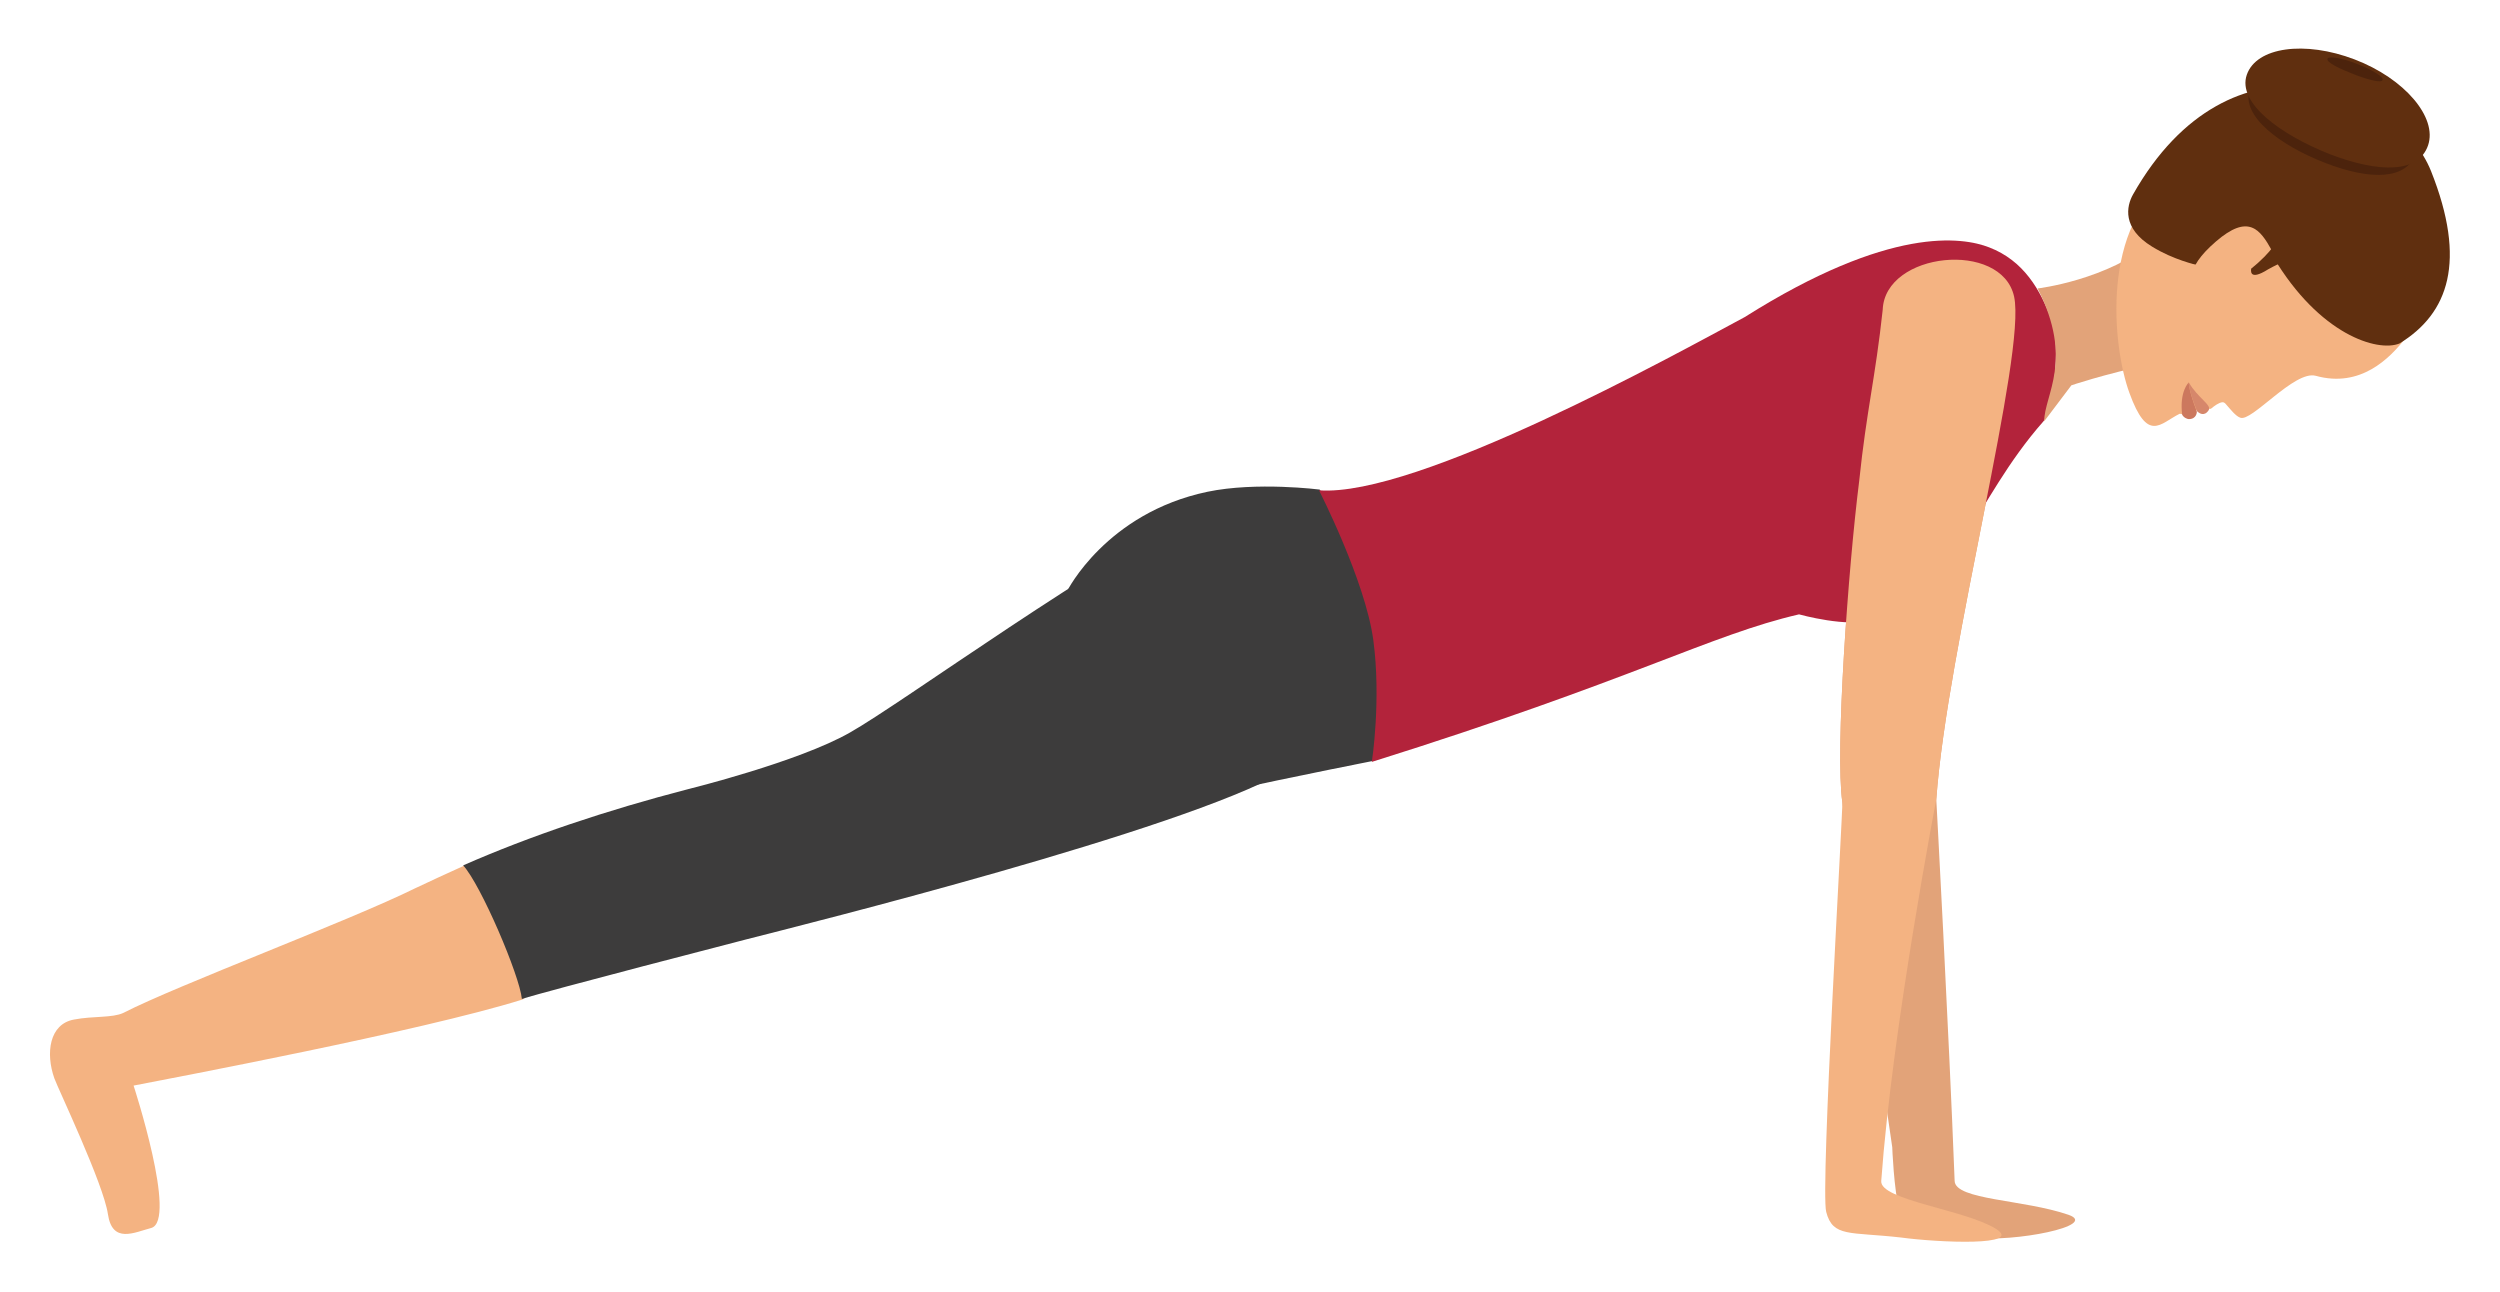
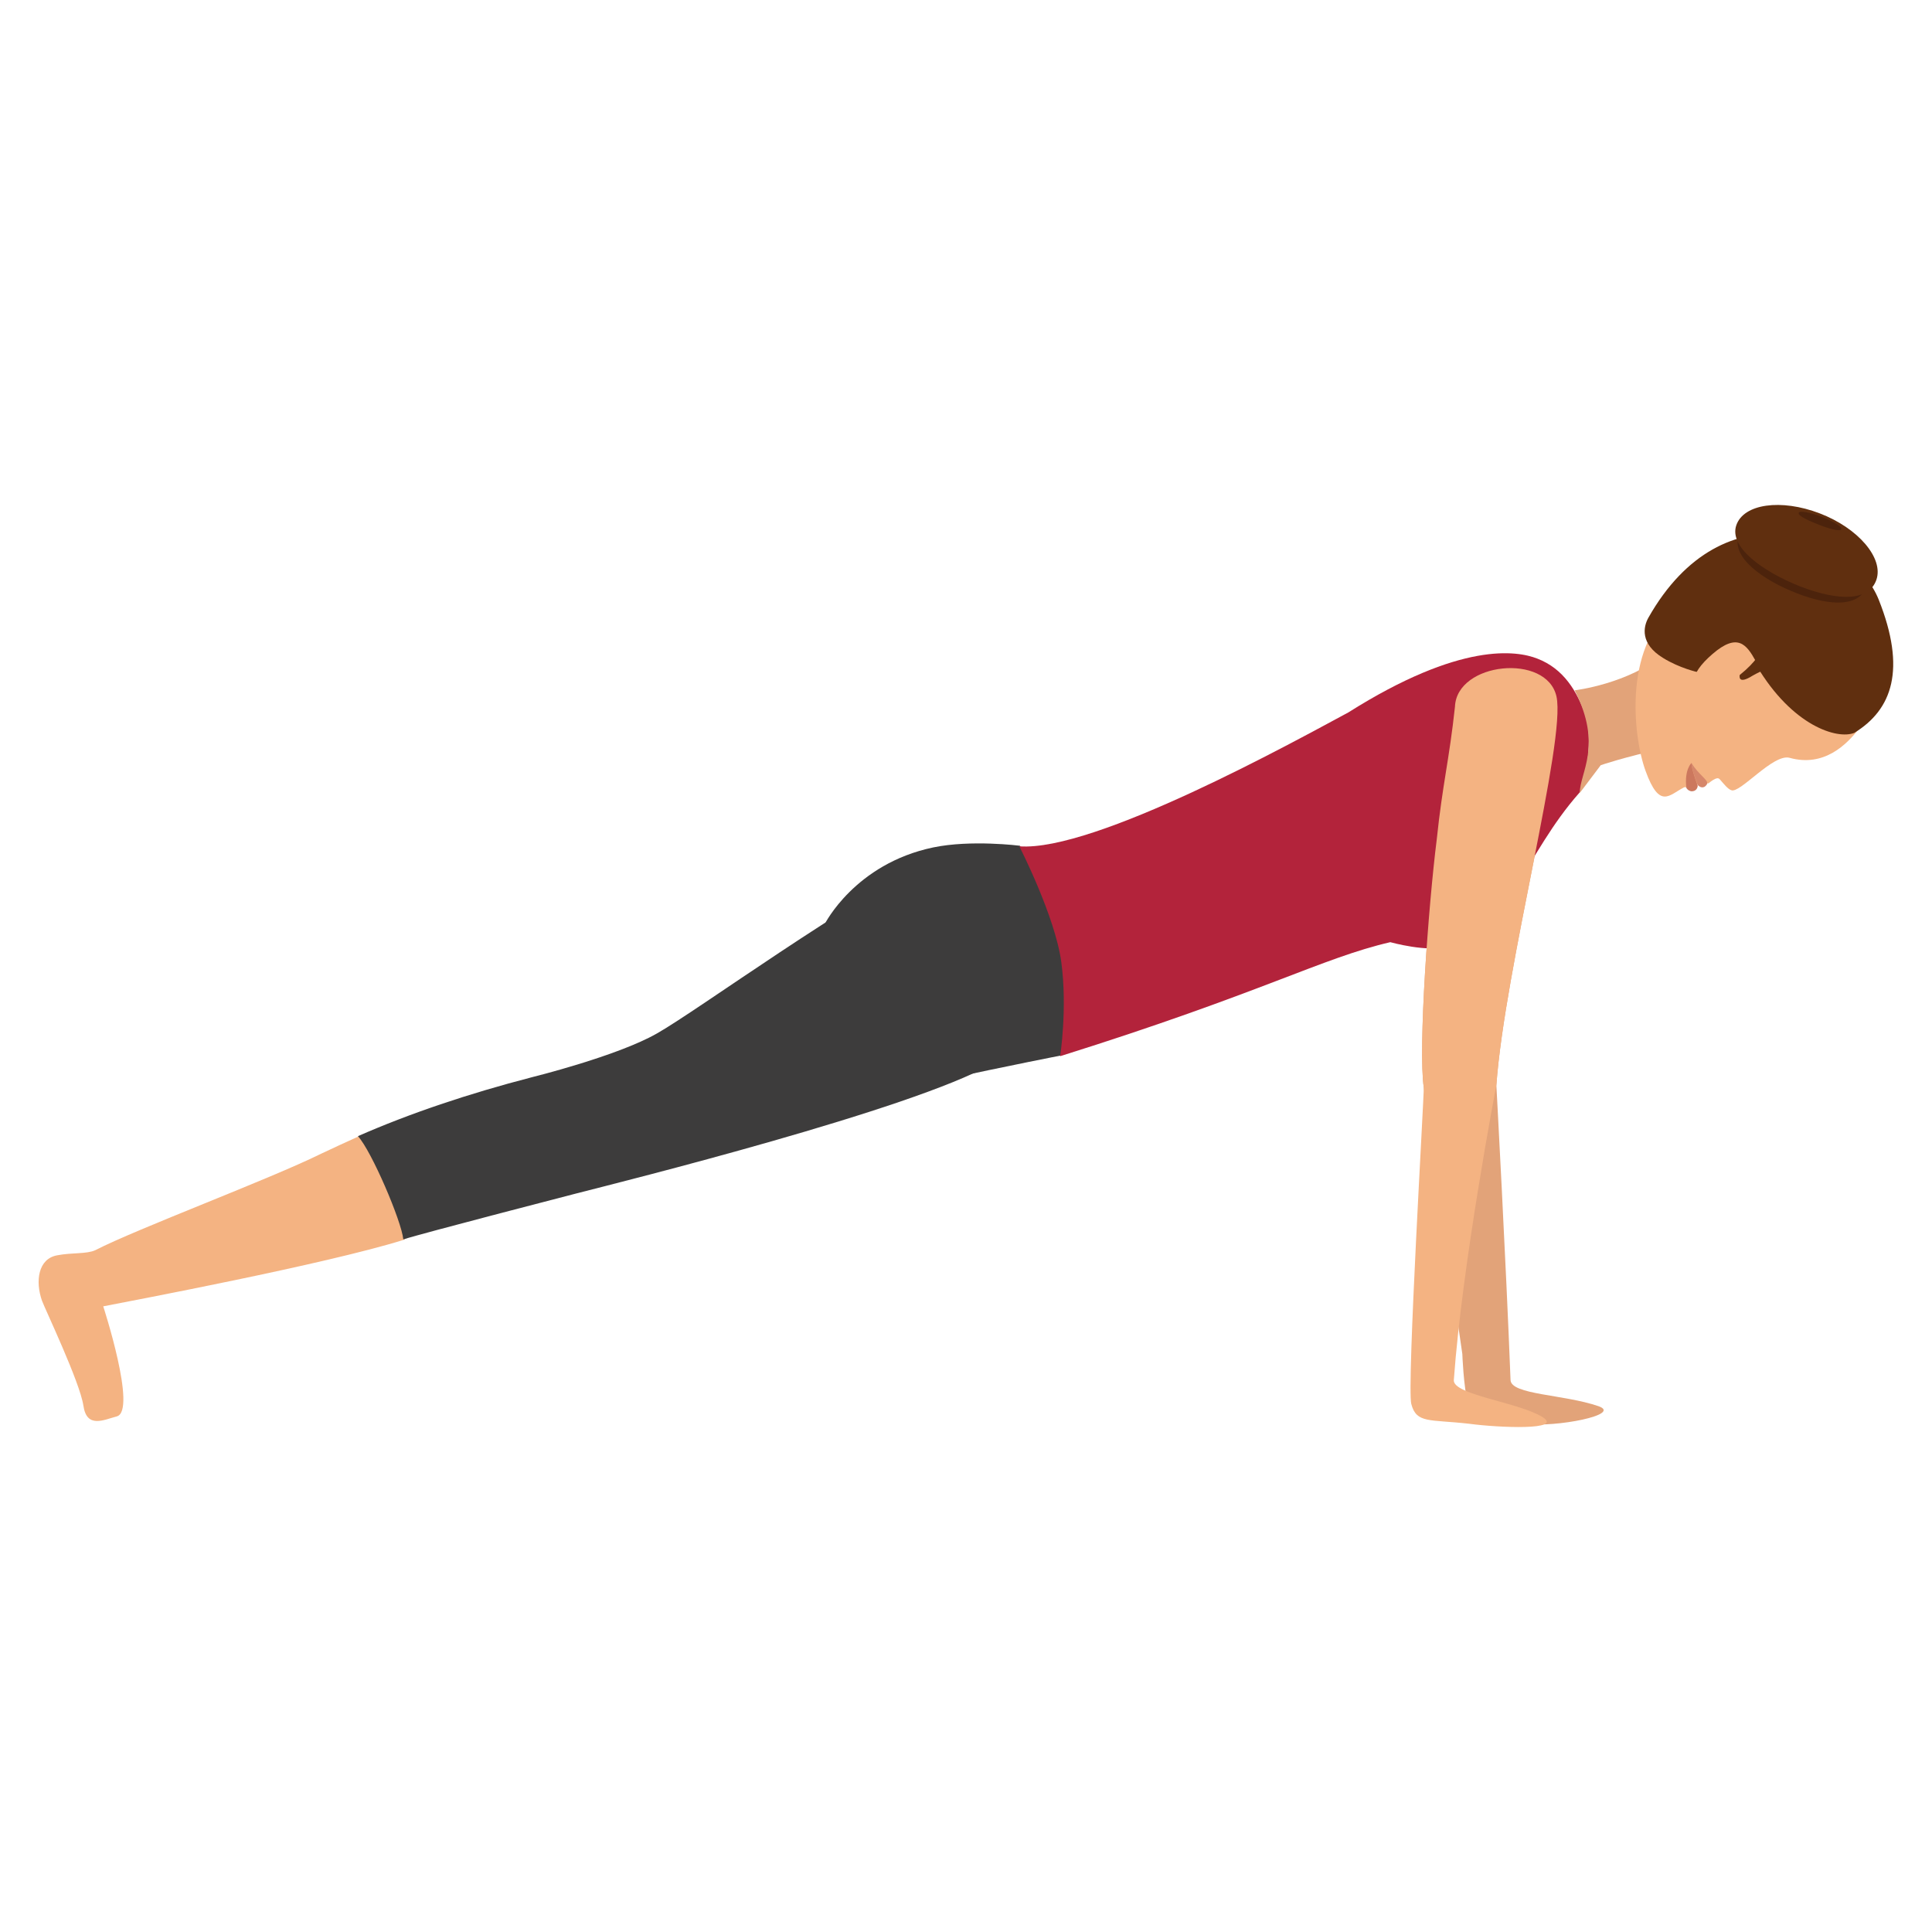
- <svg xmlns="http://www.w3.org/2000/svg" viewBox="77.8 160.2 340.6 175.9">
+ <svg xmlns="http://www.w3.org/2000/svg" viewBox="77.8 77.8 340.6 340.6">
  <path fill="#e2a379" d="M359.6 325.7c-6.1-2.1-15.4-2-15.5-4.6-.8-20.8-2.5-52-2.5-52 1.5-20.7 12.3-60.7 10.6-68.5-1.7-7.7-17.6-6.1-17.9 1.8-1 9.3-2.2 13.7-3.2 23.3-1.5 11.9-3.3 36.9-2.3 43.8 .1 .9 6.8 47 6.8 47s.2 5.7 1 8.8c.9 3.5 3.2 2.7 10.2 3.5C352 329.5 363.9 327.2 359.6 325.7z" />
  <path fill="#3d3c3c" d="M257.6 226.9c0 0-8.6-1.1-15.3 .3-13.8 2.9-19.1 13.5-19.1 13.5s4.1 31.4 11.1 29.7c13.3-3.1 23.9-5.2 30.4-6.5 4.4-.9 2.4-22.3 2.4-22.3L257.6 226.9z" />
  <path fill="#b3233b" d="M332.9 244.6c11.6-4.1 13.6-16 23.3-27 1.2-1.4 2.5-10.1 1.1-13.8-1.5-4.1-3.8-8.1-8.5-9.9-3.6-1.4-13.5-3-33.3 9.5-9.5 5.1-44.7 24.6-58 23.6 0 0 6.3 12.3 7.4 20.4 1.1 8.2-.2 16.6-.2 16.6 35.7-11.2 46.1-17.3 58.2-20.1C322.9 243.9 329.7 245.8 332.9 244.6z" />
  <path fill="#f4b382" d="M349.7 327.6c-4.2-2.6-15.8-3.9-15.6-6.5 1.5-20.8 7.5-52 7.5-52 1.5-20.7 12.3-60.7 10.6-68.5-1.7-7.7-17.6-6.1-17.9 1.8-1 9.3-2.2 13.7-3.2 23.3-1.5 11.9-3.3 36.9-2.3 43.8 .1 .9-3 52.7-2.2 55.8 .9 3.5 3.2 2.7 10.2 3.5C342 329.5 353.6 330 349.7 327.6z" />
  <path fill="#e2a379" d="M360 212.7c0 0 4-1.4 11.3-3V193c-6.4 5.4-15.9 6.5-15.9 6.5 5 9.8 .9 14.5 .9 18.1L360 212.7z" />
  <path fill="#f4b382" d="M393.3 211.4c6.1 1.7 10.1-2.4 12.2-5.1 6.5-8.4 5.1-14.3 2.3-21.5-3.8-9.4-30.1-3.1-33.9-.6-10 6.5-8.3 23.2-6 29.5 2.5 6.9 4.2 4.2 6.8 2.9 .1-.1 .6 .1 .6 .1 .9-.4 2.2-.9 3.7-.8 0 0 .7-.6 1.2-.8 .3-.1 .5-.2 .8 .1 .7 .8 1.4 1.7 2 1.9C384.5 217.8 390.4 210.6 393.3 211.4z" />
  <path fill="#d6876b" d="M376 212.3c0 0-.1 .8 1.1 3.9 .3 .3 1 .8 1.6-.1C379.2 215.4 377.2 214.4 376 212.3z" />
  <path fill="#cc785e" d="M376 212.3c0 0-1.3 1.2-.9 4.4 .2 .4 .7 .6 .9 .6 1.1 0 1.1-1 1.1-1C375.9 213.1 376 212.3 376 212.3z" />
  <path fill="#602f0f" d="M409 183.5c-4.6-11.5-27.3-20.3-40.6 3.2-.9 1.6-1.5 4.6 2.6 7.1 2.9 1.8 6.1 2.5 6.1 2.5 1 .2 2 .4 3.1 .6 1.2 .2 6.6-2.8 7.3-1.7 6.3 10.6 14.2 13 17.2 11.8C411.4 202.9 413.9 195.8 409 183.5z" />
  <path fill="#f4b382" d="M379.7 193.1c-4.4 3.8-3.8 6-2.3 8.9l7.3-4.9 2.6-2.8C385.7 191.4 384.1 189.3 379.7 193.1z" />
  <path fill="#4c230c" d="M384.3 172.4c1.2-3.6 7.3-4.6 13.5-2.2 6.2 2.4 10.3 7.3 9.1 10.9-1.2 3.6-6.1 3.7-12.3 1.3C388.4 180 383.1 176 384.3 172.4z" />
  <path fill="#602f0f" d="M386.8 196.9c.9-.5 1.7-.9 2.4-1.1 1-.4 1.7-.5 1.7-.5l-2.5-2.9c-.5 .2-1 .4-1.5 .6 0 0 .3 .3 .7 .9 0 0 0 0-.1-.1-.6 .8-1.5 1.8-3 3C384.5 196.9 384.1 198.6 386.8 196.9z" />
  <path fill="#602f0f" d="M383.9 170.4c1.3-3.8 7.9-4.7 14.7-2.1 6.8 2.6 11.3 7.9 10 11.7s-6.6 3.8-13.4 1.2C388.4 178.5 382.6 174.2 383.9 170.4z" />
  <path fill="#4c230c" d="M394.9 168.2c.1-.4 2-.1 4 .7 2.1 .8 3.7 1.8 3.5 2.2-.1 .4-1.6 .1-3.7-.7C396.6 169.6 394.7 168.7 394.9 168.2z" />
  <path fill="#f4b382" d="M92.5 325.6c-.6-4.1-6.8-17.1-7.3-18.5-1.2-3.4-.7-7.4 2.7-8 2.6-.5 5.2-.2 6.7-.9 7.4-3.8 30.7-12.5 39.8-17 2.1-1 4.3-2 6.5-3 9.1-4 11.4 17.1 8 18.2-13.8 4.3-47.8 10.7-52.9 11.7 0 0 6 18.4 2.4 19.4C96.1 328.1 93.1 329.7 92.5 325.6z" />
  <path fill="#3d3c3c" d="M171.6 267.7c-11.2 2.9-21.6 6.4-30.7 10.4 2.4 2.6 7.7 15 8 18.2 3.4-1.1 30.5-8.1 30.5-8.1 8.6-2.2 59.1-14.8 73.2-22.8 3.7-1.9 6.8-4 9.3-5.9 4.9-3.6-10.3-32.6-18.3-30.8-16 7.6-42.9 27.3-50 31.3C186.6 264 171.6 267.7 171.6 267.7z" />
</svg>
